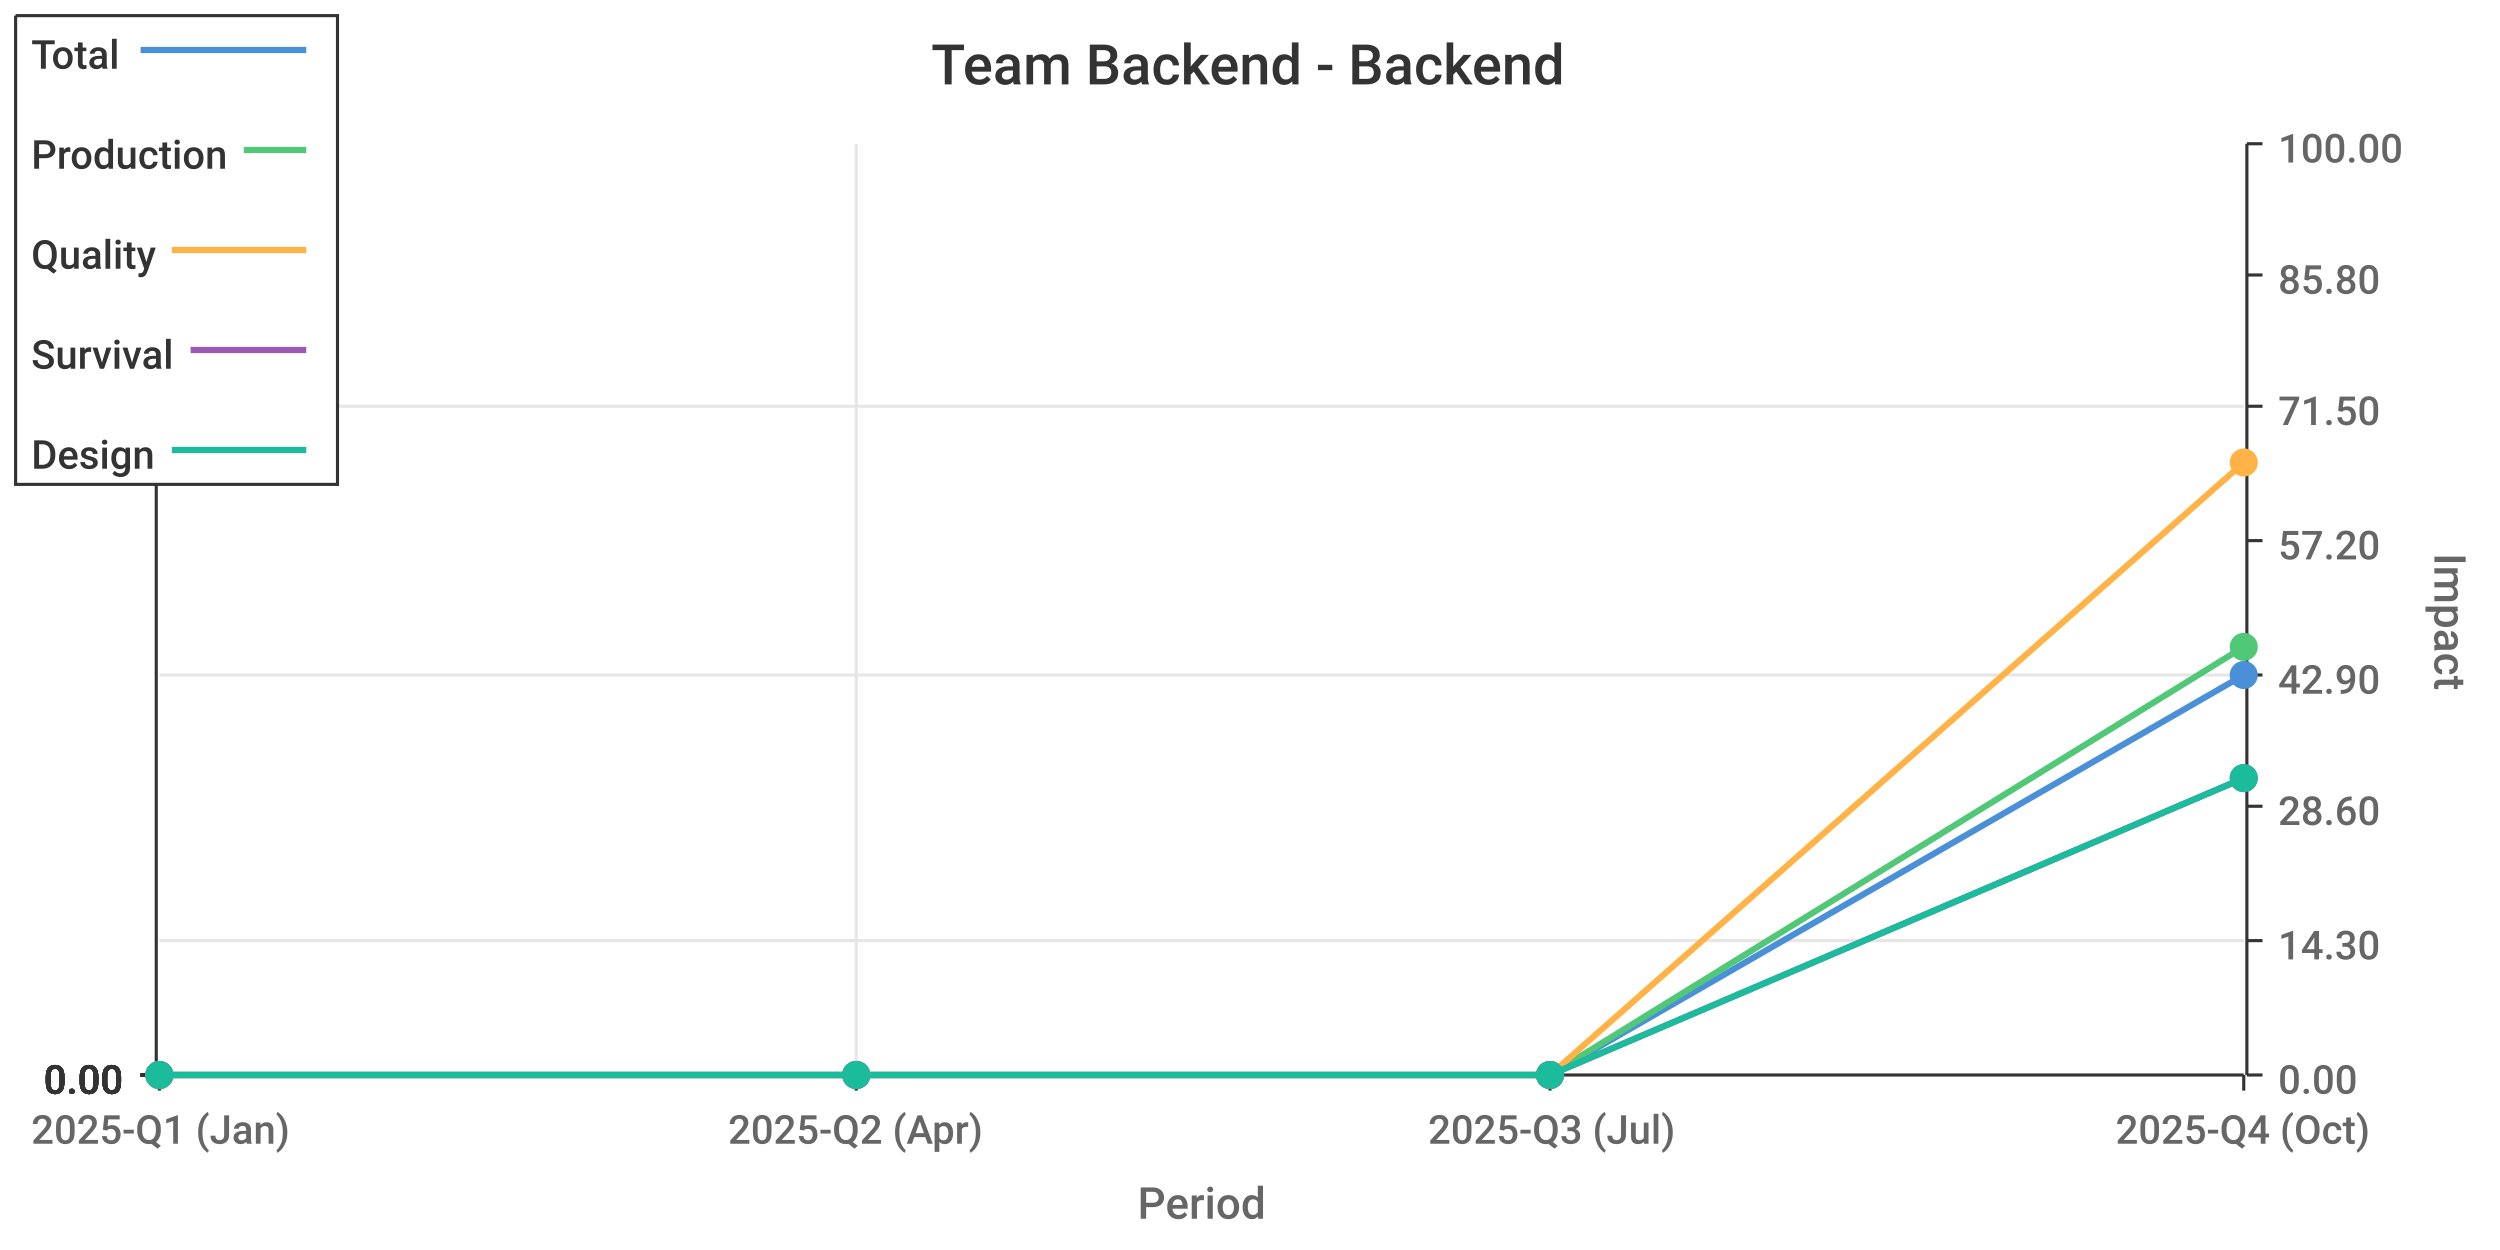
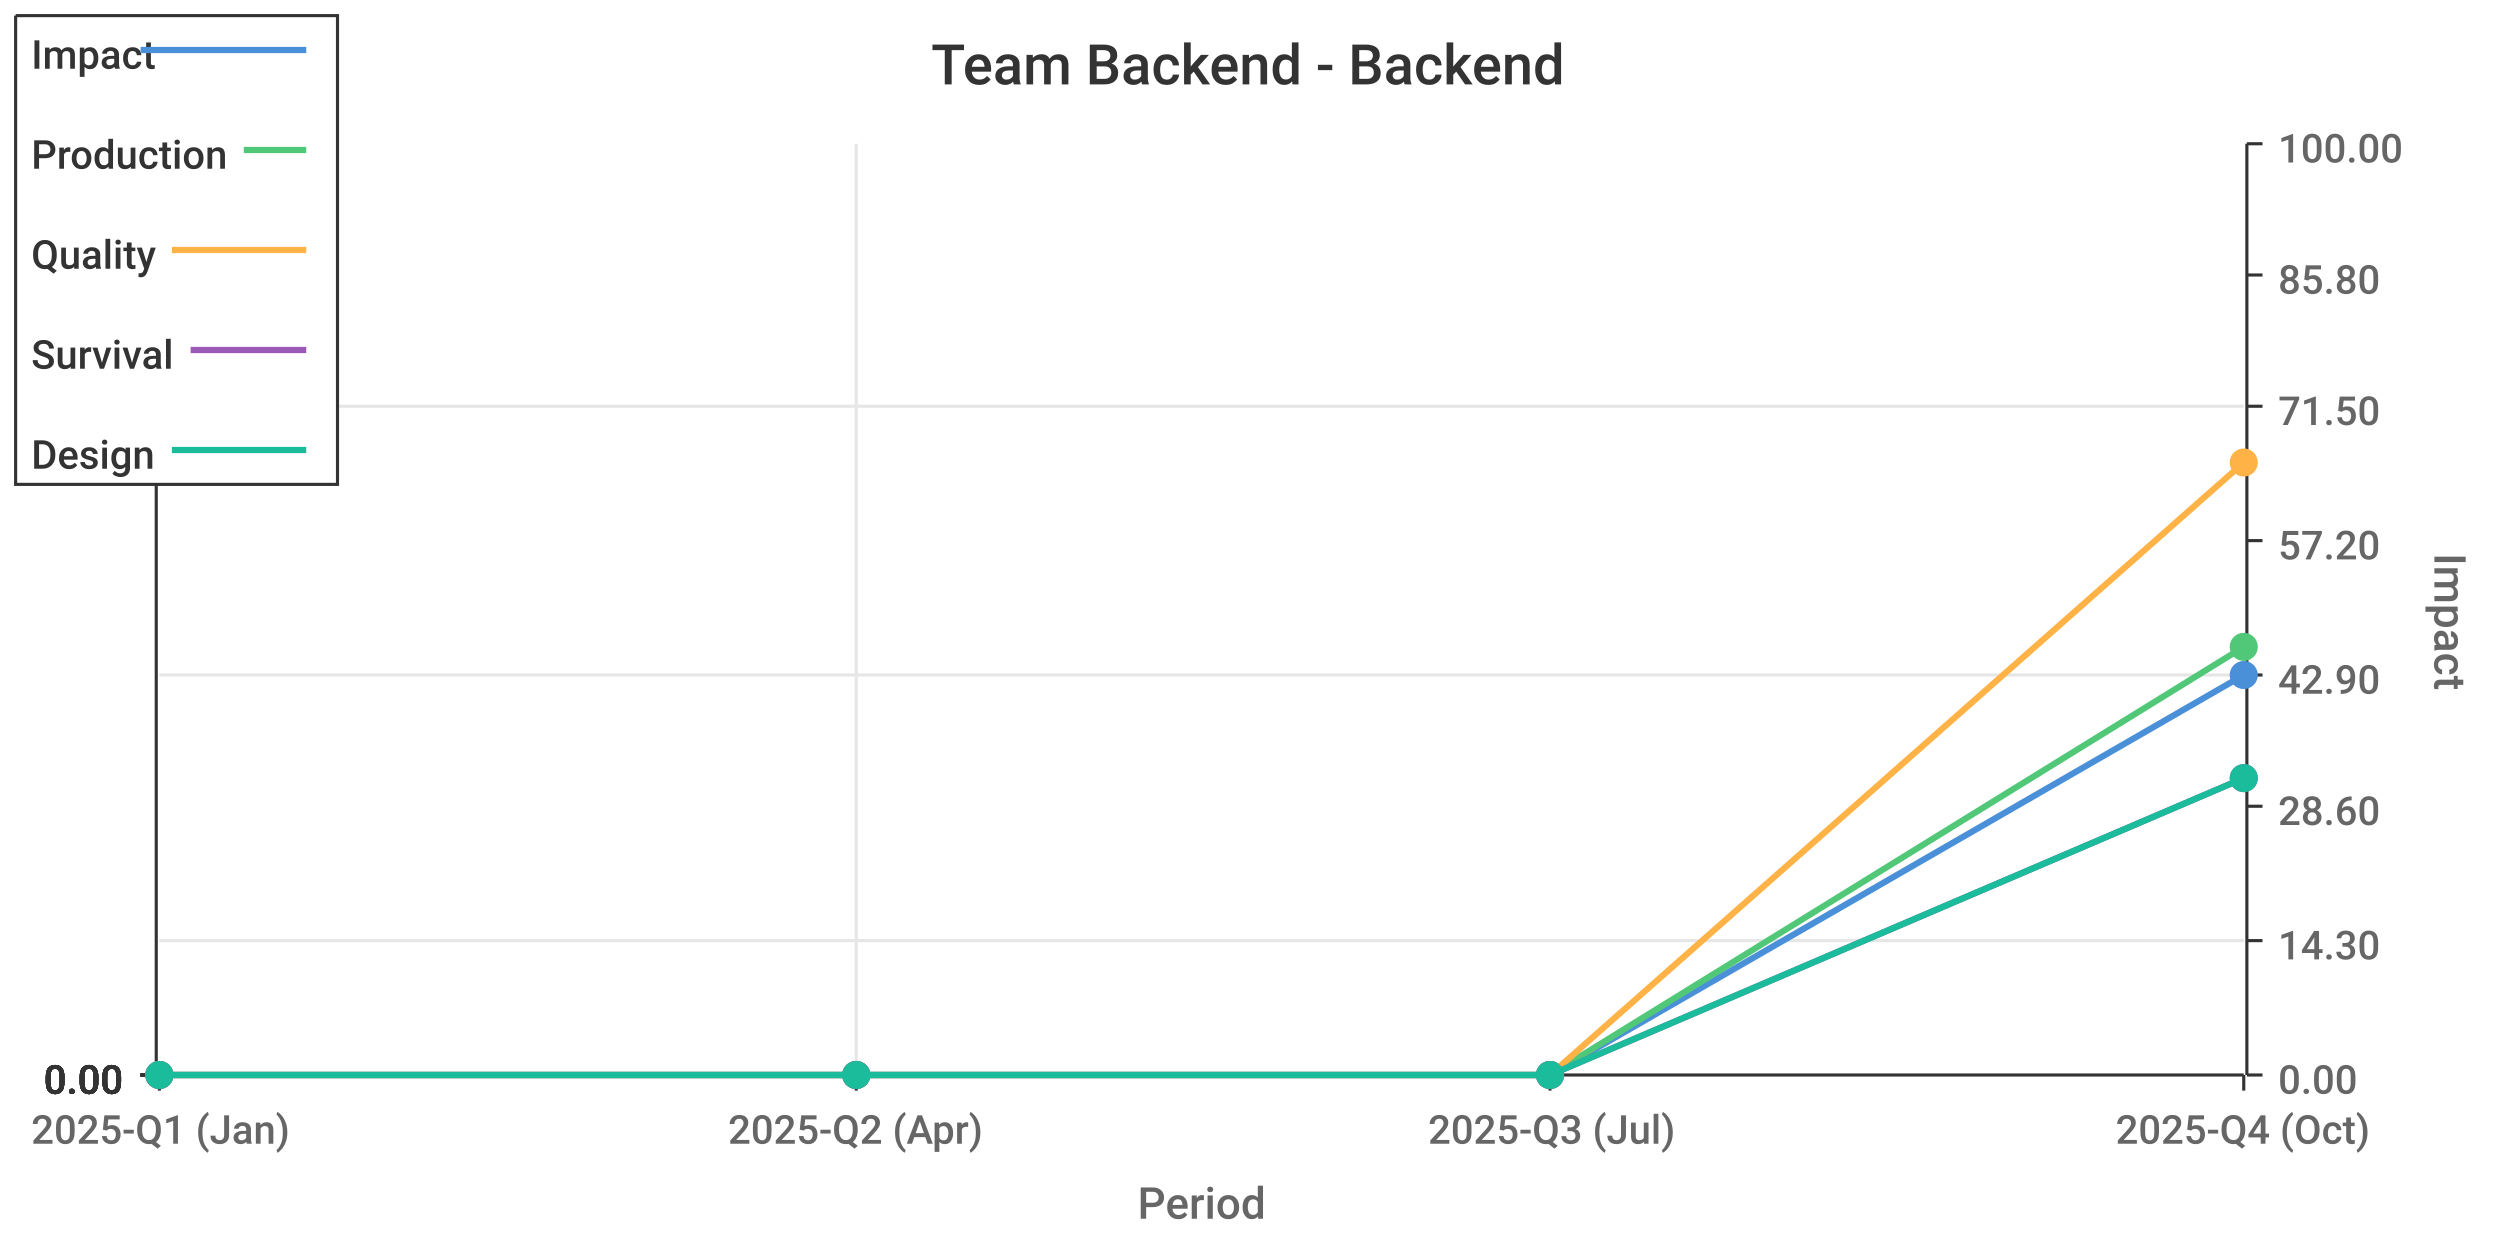
<svg xmlns="http://www.w3.org/2000/svg" viewBox="0 0 800 400">
  <path d="M 0 0 L 800 0 L 800 400 L 0 400 L 0 0" style="stroke-width:0;stroke:rgba(255,255,255,1.0);fill:rgba(255,255,255,1.0)" />
  <path d="M 51 46 L 718 46 L 718 344 L 51 344 L 51 46" style="stroke-width:0;stroke:rgba(255,255,255,1.0);fill:rgba(255,255,255,1.0)" />
  <path d="M 51 344 L 718 344" style="stroke-width:1;stroke:rgba(51,51,51,1.0);fill:rgba(255,255,255,0.0)" />
  <path d="M 51 344 L 51 349" style="stroke-width:1;stroke:rgba(51,51,51,1.0);fill:rgba(255,255,255,0.0)" />
  <text x="10" y="366" style="stroke-width:0;stroke:none;fill:rgba(102,102,102,1.0);font-size:12.8px;font-family:'Roboto Medium',sans-serif">2025-Q1 (Jan)</text>
  <path d="M 274 344 L 274 349" style="stroke-width:1;stroke:rgba(51,51,51,1.0);fill:rgba(255,255,255,0.0)" />
  <text x="233" y="366" style="stroke-width:0;stroke:none;fill:rgba(102,102,102,1.0);font-size:12.8px;font-family:'Roboto Medium',sans-serif">2025-Q2 (Apr)</text>
  <path d="M 496 344 L 496 349" style="stroke-width:1;stroke:rgba(51,51,51,1.0);fill:rgba(255,255,255,0.0)" />
  <text x="457" y="366" style="stroke-width:0;stroke:none;fill:rgba(102,102,102,1.0);font-size:12.8px;font-family:'Roboto Medium',sans-serif">2025-Q3 (Jul)</text>
  <path d="M 718 344 L 718 349" style="stroke-width:1;stroke:rgba(51,51,51,1.0);fill:rgba(255,255,255,0.0)" />
  <text x="677" y="366" style="stroke-width:0;stroke:none;fill:rgba(102,102,102,1.0);font-size:12.8px;font-family:'Roboto Medium',sans-serif">2025-Q4 (Oct)</text>
  <text x="364" y="390" style="stroke-width:0;stroke:none;fill:rgba(102,102,102,1.0);font-size:14.1px;font-family:'Roboto Medium',sans-serif">Period</text>
  <path d="M 274 344 L 274 46" style="stroke-width:1;stroke:rgba(230,230,230,1.0);fill:none" />
  <path d="M 496 344 L 496 46" style="stroke-width:0;stroke:rgba(255,255,255,0.0);fill:none" />
  <path d="M 719 344 L 719 46" style="stroke-width:1;stroke:rgba(51,51,51,1.0);fill:rgba(255,255,255,0.0)" />
  <path d="M 719 344 L 724 344" style="stroke-width:1;stroke:rgba(51,51,51,1.0);fill:rgba(255,255,255,0.0)" />
  <text x="729" y="350" style="stroke-width:0;stroke:none;fill:rgba(102,102,102,1.0);font-size:12.8px;font-family:'Roboto Medium',sans-serif">0.00</text>
  <path d="M 719 301 L 724 301" style="stroke-width:1;stroke:rgba(51,51,51,1.0);fill:rgba(255,255,255,0.0)" />
  <text x="729" y="307" style="stroke-width:0;stroke:none;fill:rgba(102,102,102,1.0);font-size:12.8px;font-family:'Roboto Medium',sans-serif">14.30</text>
  <path d="M 719 258 L 724 258" style="stroke-width:1;stroke:rgba(51,51,51,1.0);fill:rgba(255,255,255,0.0)" />
  <text x="729" y="264" style="stroke-width:0;stroke:none;fill:rgba(102,102,102,1.0);font-size:12.8px;font-family:'Roboto Medium',sans-serif">28.60</text>
  <path d="M 719 216 L 724 216" style="stroke-width:1;stroke:rgba(51,51,51,1.0);fill:rgba(255,255,255,0.0)" />
  <text x="729" y="222" style="stroke-width:0;stroke:none;fill:rgba(102,102,102,1.0);font-size:12.8px;font-family:'Roboto Medium',sans-serif">42.90</text>
  <path d="M 719 173 L 724 173" style="stroke-width:1;stroke:rgba(51,51,51,1.0);fill:rgba(255,255,255,0.0)" />
  <text x="729" y="179" style="stroke-width:0;stroke:none;fill:rgba(102,102,102,1.0);font-size:12.8px;font-family:'Roboto Medium',sans-serif">57.20</text>
  <path d="M 719 130 L 724 130" style="stroke-width:1;stroke:rgba(51,51,51,1.0);fill:rgba(255,255,255,0.0)" />
  <text x="729" y="136" style="stroke-width:0;stroke:none;fill:rgba(102,102,102,1.0);font-size:12.8px;font-family:'Roboto Medium',sans-serif">71.50</text>
  <path d="M 719 88 L 724 88" style="stroke-width:1;stroke:rgba(51,51,51,1.0);fill:rgba(255,255,255,0.0)" />
  <text x="729" y="94" style="stroke-width:0;stroke:none;fill:rgba(102,102,102,1.0);font-size:12.8px;font-family:'Roboto Medium',sans-serif">85.80</text>
  <path d="M 719 46 L 724 46" style="stroke-width:1;stroke:rgba(51,51,51,1.0);fill:rgba(255,255,255,0.0)" />
  <text x="729" y="52" style="stroke-width:0;stroke:none;fill:rgba(102,102,102,1.0);font-size:12.8px;font-family:'Roboto Medium',sans-serif">100.00</text>
  <text x="779" y="177" style="stroke-width:0;stroke:none;fill:rgba(102,102,102,1.0);font-size:14.1px;font-family:'Roboto Medium',sans-serif" transform="rotate(90.00,779,177)">Impact</text>
  <path d="M 51 344 L 718 344" style="stroke-width:0;stroke:rgba(255,255,255,0.0);fill:none" />
  <path d="M 51 301 L 718 301" style="stroke-width:1;stroke:rgba(230,230,230,1.0);fill:none" />
  <path d="M 51 258 L 718 258" style="stroke-width:0;stroke:rgba(255,255,255,0.0);fill:none" />
  <path d="M 51 216 L 718 216" style="stroke-width:1;stroke:rgba(230,230,230,1.0);fill:none" />
  <path d="M 51 173 L 718 173" style="stroke-width:0;stroke:rgba(255,255,255,0.0);fill:none" />
  <path d="M 51 130 L 718 130" style="stroke-width:1;stroke:rgba(230,230,230,1.0);fill:none" />
  <path d="M 51 88 L 718 88" style="stroke-width:0;stroke:rgba(255,255,255,0.0);fill:none" />
  <path d="M 50 344 L 50 46" style="stroke-width:1;stroke:rgba(51,51,51,1.0);fill:rgba(255,255,255,0.0)" />
  <path d="M 50 344 L 45 344" style="stroke-width:1;stroke:rgba(51,51,51,1.0);fill:rgba(255,255,255,0.0)" />
  <text x="14" y="350" style="stroke-width:0;stroke:none;fill:rgba(51,51,51,1.0);font-size:12.8px;font-family:'Roboto Medium',sans-serif">0.00</text>
  <path d="M 50 344 L 45 344" style="stroke-width:1;stroke:rgba(51,51,51,1.0);fill:rgba(255,255,255,0.0)" />
  <text x="14" y="350" style="stroke-width:0;stroke:none;fill:rgba(51,51,51,1.0);font-size:12.8px;font-family:'Roboto Medium',sans-serif">0.00</text>
  <path d="M 50 344 L 45 344" style="stroke-width:1;stroke:rgba(51,51,51,1.0);fill:rgba(255,255,255,0.0)" />
  <text x="14" y="350" style="stroke-width:0;stroke:none;fill:rgba(51,51,51,1.0);font-size:12.8px;font-family:'Roboto Medium',sans-serif">0.00</text>
  <path d="M 50 344 L 45 344" style="stroke-width:1;stroke:rgba(51,51,51,1.0);fill:rgba(255,255,255,0.0)" />
  <text x="14" y="350" style="stroke-width:0;stroke:none;fill:rgba(51,51,51,1.0);font-size:12.8px;font-family:'Roboto Medium',sans-serif">0.00</text>
  <path d="M 50 344 L 45 344" style="stroke-width:1;stroke:rgba(51,51,51,1.0);fill:rgba(255,255,255,0.0)" />
  <text x="14" y="350" style="stroke-width:0;stroke:none;fill:rgba(51,51,51,1.0);font-size:12.8px;font-family:'Roboto Medium',sans-serif">0.00</text>
  <path d="M 50 344 L 45 344" style="stroke-width:1;stroke:rgba(51,51,51,1.0);fill:rgba(255,255,255,0.0)" />
  <text x="14" y="350" style="stroke-width:0;stroke:none;fill:rgba(51,51,51,1.0);font-size:12.8px;font-family:'Roboto Medium',sans-serif">0.00</text>
  <path d="M 50 344 L 45 344" style="stroke-width:1;stroke:rgba(51,51,51,1.0);fill:rgba(255,255,255,0.0)" />
  <text x="14" y="350" style="stroke-width:0;stroke:none;fill:rgba(51,51,51,1.0);font-size:12.8px;font-family:'Roboto Medium',sans-serif">0.00</text>
  <path d="M 50 344 L 45 344" style="stroke-width:1;stroke:rgba(51,51,51,1.0);fill:rgba(255,255,255,0.0)" />
  <text x="14" y="350" style="stroke-width:0;stroke:none;fill:rgba(51,51,51,1.0);font-size:12.8px;font-family:'Roboto Medium',sans-serif">0.00</text>
  <path d="M 51 344 L 718 344" style="stroke-width:0;stroke:rgba(255,255,255,0.0);fill:none" />
  <path d="M 51 344 L 718 344" style="stroke-width:0;stroke:rgba(255,255,255,0.0);fill:none" />
  <path d="M 51 344 L 718 344" style="stroke-width:0;stroke:rgba(255,255,255,0.0);fill:none" />
  <path d="M 51 344 L 718 344" style="stroke-width:0;stroke:rgba(255,255,255,0.0);fill:none" />
  <path d="M 51 344 L 718 344" style="stroke-width:0;stroke:rgba(255,255,255,0.0);fill:none" />
  <path d="M 51 344 L 718 344" style="stroke-width:0;stroke:rgba(255,255,255,0.0);fill:none" />
  <path d="M 51 344 L 718 344" style="stroke-width:0;stroke:rgba(255,255,255,0.0);fill:none" />
  <path d="M 51 344 L 274 344 L 496 344 L 718 216" style="stroke-width:2;stroke:rgba(74,144,217,1.0);fill:rgba(255,255,255,0.0)" />
  <circle cx="51" cy="344" r="4" style="stroke-width:1;stroke:rgba(74,144,217,1.0);fill:rgba(74,144,217,1.0)" />
  <path d="" style="stroke-width:1;stroke:rgba(74,144,217,1.0);fill:rgba(74,144,217,1.0)" />
  <circle cx="274" cy="344" r="4" style="stroke-width:1;stroke:rgba(74,144,217,1.0);fill:rgba(74,144,217,1.0)" />
  <path d="" style="stroke-width:1;stroke:rgba(74,144,217,1.0);fill:rgba(74,144,217,1.0)" />
  <circle cx="496" cy="344" r="4" style="stroke-width:1;stroke:rgba(74,144,217,1.0);fill:rgba(74,144,217,1.0)" />
  <path d="" style="stroke-width:1;stroke:rgba(74,144,217,1.0);fill:rgba(74,144,217,1.0)" />
  <circle cx="718" cy="216" r="4" style="stroke-width:1;stroke:rgba(74,144,217,1.0);fill:rgba(74,144,217,1.0)" />
  <path d="" style="stroke-width:1;stroke:rgba(74,144,217,1.0);fill:rgba(74,144,217,1.0)" />
  <path d="M 51 344 L 274 344 L 496 344 L 718 207" style="stroke-width:2;stroke:rgba(80,200,120,1.0);fill:rgba(255,255,255,0.0)" />
  <circle cx="51" cy="344" r="4" style="stroke-width:1;stroke:rgba(80,200,120,1.0);fill:rgba(80,200,120,1.0)" />
  <path d="" style="stroke-width:1;stroke:rgba(80,200,120,1.0);fill:rgba(80,200,120,1.0)" />
  <circle cx="274" cy="344" r="4" style="stroke-width:1;stroke:rgba(80,200,120,1.0);fill:rgba(80,200,120,1.0)" />
  <path d="" style="stroke-width:1;stroke:rgba(80,200,120,1.0);fill:rgba(80,200,120,1.0)" />
  <circle cx="496" cy="344" r="4" style="stroke-width:1;stroke:rgba(80,200,120,1.0);fill:rgba(80,200,120,1.0)" />
  <path d="" style="stroke-width:1;stroke:rgba(80,200,120,1.0);fill:rgba(80,200,120,1.0)" />
  <circle cx="718" cy="207" r="4" style="stroke-width:1;stroke:rgba(80,200,120,1.0);fill:rgba(80,200,120,1.0)" />
  <path d="" style="stroke-width:1;stroke:rgba(80,200,120,1.0);fill:rgba(80,200,120,1.0)" />
  <path d="M 51 344 L 274 344 L 496 344 L 718 148" style="stroke-width:2;stroke:rgba(255,179,71,1.0);fill:rgba(255,255,255,0.0)" />
  <circle cx="51" cy="344" r="4" style="stroke-width:1;stroke:rgba(255,179,71,1.0);fill:rgba(255,179,71,1.0)" />
  <path d="" style="stroke-width:1;stroke:rgba(255,179,71,1.0);fill:rgba(255,179,71,1.0)" />
  <circle cx="274" cy="344" r="4" style="stroke-width:1;stroke:rgba(255,179,71,1.0);fill:rgba(255,179,71,1.0)" />
  <path d="" style="stroke-width:1;stroke:rgba(255,179,71,1.0);fill:rgba(255,179,71,1.0)" />
  <circle cx="496" cy="344" r="4" style="stroke-width:1;stroke:rgba(255,179,71,1.0);fill:rgba(255,179,71,1.0)" />
  <path d="" style="stroke-width:1;stroke:rgba(255,179,71,1.0);fill:rgba(255,179,71,1.0)" />
  <circle cx="718" cy="148" r="4" style="stroke-width:1;stroke:rgba(255,179,71,1.0);fill:rgba(255,179,71,1.0)" />
  <path d="" style="stroke-width:1;stroke:rgba(255,179,71,1.0);fill:rgba(255,179,71,1.0)" />
  <path d="M 51 344 L 274 344 L 496 344 L 718 249" style="stroke-width:2;stroke:rgba(155,89,182,1.0);fill:rgba(255,255,255,0.0)" />
  <circle cx="51" cy="344" r="4" style="stroke-width:1;stroke:rgba(155,89,182,1.0);fill:rgba(155,89,182,1.0)" />
  <path d="" style="stroke-width:1;stroke:rgba(155,89,182,1.0);fill:rgba(155,89,182,1.0)" />
  <circle cx="274" cy="344" r="4" style="stroke-width:1;stroke:rgba(155,89,182,1.0);fill:rgba(155,89,182,1.0)" />
  <path d="" style="stroke-width:1;stroke:rgba(155,89,182,1.0);fill:rgba(155,89,182,1.0)" />
  <circle cx="496" cy="344" r="4" style="stroke-width:1;stroke:rgba(155,89,182,1.0);fill:rgba(155,89,182,1.0)" />
  <path d="" style="stroke-width:1;stroke:rgba(155,89,182,1.0);fill:rgba(155,89,182,1.0)" />
  <circle cx="718" cy="249" r="4" style="stroke-width:1;stroke:rgba(155,89,182,1.0);fill:rgba(155,89,182,1.0)" />
  <path d="" style="stroke-width:1;stroke:rgba(155,89,182,1.0);fill:rgba(155,89,182,1.0)" />
  <path d="M 51 344 L 274 344 L 496 344 L 718 249" style="stroke-width:2;stroke:rgba(26,188,156,1.0);fill:rgba(255,255,255,0.0)" />
  <circle cx="51" cy="344" r="4" style="stroke-width:1;stroke:rgba(26,188,156,1.0);fill:rgba(26,188,156,1.0)" />
  <path d="" style="stroke-width:1;stroke:rgba(26,188,156,1.0);fill:rgba(26,188,156,1.0)" />
  <circle cx="274" cy="344" r="4" style="stroke-width:1;stroke:rgba(26,188,156,1.0);fill:rgba(26,188,156,1.0)" />
  <path d="" style="stroke-width:1;stroke:rgba(26,188,156,1.0);fill:rgba(26,188,156,1.0)" />
  <circle cx="496" cy="344" r="4" style="stroke-width:1;stroke:rgba(26,188,156,1.0);fill:rgba(26,188,156,1.0)" />
  <path d="" style="stroke-width:1;stroke:rgba(26,188,156,1.0);fill:rgba(26,188,156,1.0)" />
  <circle cx="718" cy="249" r="4" style="stroke-width:1;stroke:rgba(26,188,156,1.0);fill:rgba(26,188,156,1.0)" />
  <path d="" style="stroke-width:1;stroke:rgba(26,188,156,1.0);fill:rgba(26,188,156,1.0)" />
  <text x="298" y="27" style="stroke-width:0;stroke:none;fill:rgba(51,51,51,1.0);font-size:17.9px;font-family:'Roboto Medium',sans-serif">Team Backend - Backend</text>
  <path d="M 5 5 L 108 5 L 108 155 L 5 155 L 5 5" style="stroke-width:1;stroke:rgba(51,51,51,1.0);fill:rgba(255,255,255,1.0)" />
-   <text x="10" y="22" style="stroke-width:0;stroke:none;fill:rgba(51,51,51,1.0);font-size:12.8px;font-family:'Roboto Medium',sans-serif">Total</text>
+   <text x="10" y="22" style="stroke-width:0;stroke:none;fill:rgba(51,51,51,1.0);font-size:12.8px;font-family:'Roboto Medium',sans-serif">Impact</text>
  <path d="M 45 16 L 98 16" style="stroke-width:2;stroke:rgba(74,144,217,1.0);fill:rgba(255,255,255,0.0)" />
  <text x="10" y="54" style="stroke-width:0;stroke:none;fill:rgba(51,51,51,1.0);font-size:12.8px;font-family:'Roboto Medium',sans-serif">Production</text>
  <path d="M 78 48 L 98 48" style="stroke-width:2;stroke:rgba(80,200,120,1.0);fill:rgba(255,255,255,0.0)" />
  <text x="10" y="86" style="stroke-width:0;stroke:none;fill:rgba(51,51,51,1.0);font-size:12.8px;font-family:'Roboto Medium',sans-serif">Quality</text>
  <path d="M 55 80 L 98 80" style="stroke-width:2;stroke:rgba(255,179,71,1.0);fill:rgba(255,255,255,0.0)" />
  <text x="10" y="118" style="stroke-width:0;stroke:none;fill:rgba(51,51,51,1.0);font-size:12.8px;font-family:'Roboto Medium',sans-serif">Survival</text>
  <path d="M 61 112 L 98 112" style="stroke-width:2;stroke:rgba(155,89,182,1.0);fill:rgba(255,255,255,0.0)" />
  <text x="10" y="150" style="stroke-width:0;stroke:none;fill:rgba(51,51,51,1.0);font-size:12.8px;font-family:'Roboto Medium',sans-serif">Design</text>
  <path d="M 55 144 L 98 144" style="stroke-width:2;stroke:rgba(26,188,156,1.0);fill:rgba(255,255,255,0.0)" />
</svg>
